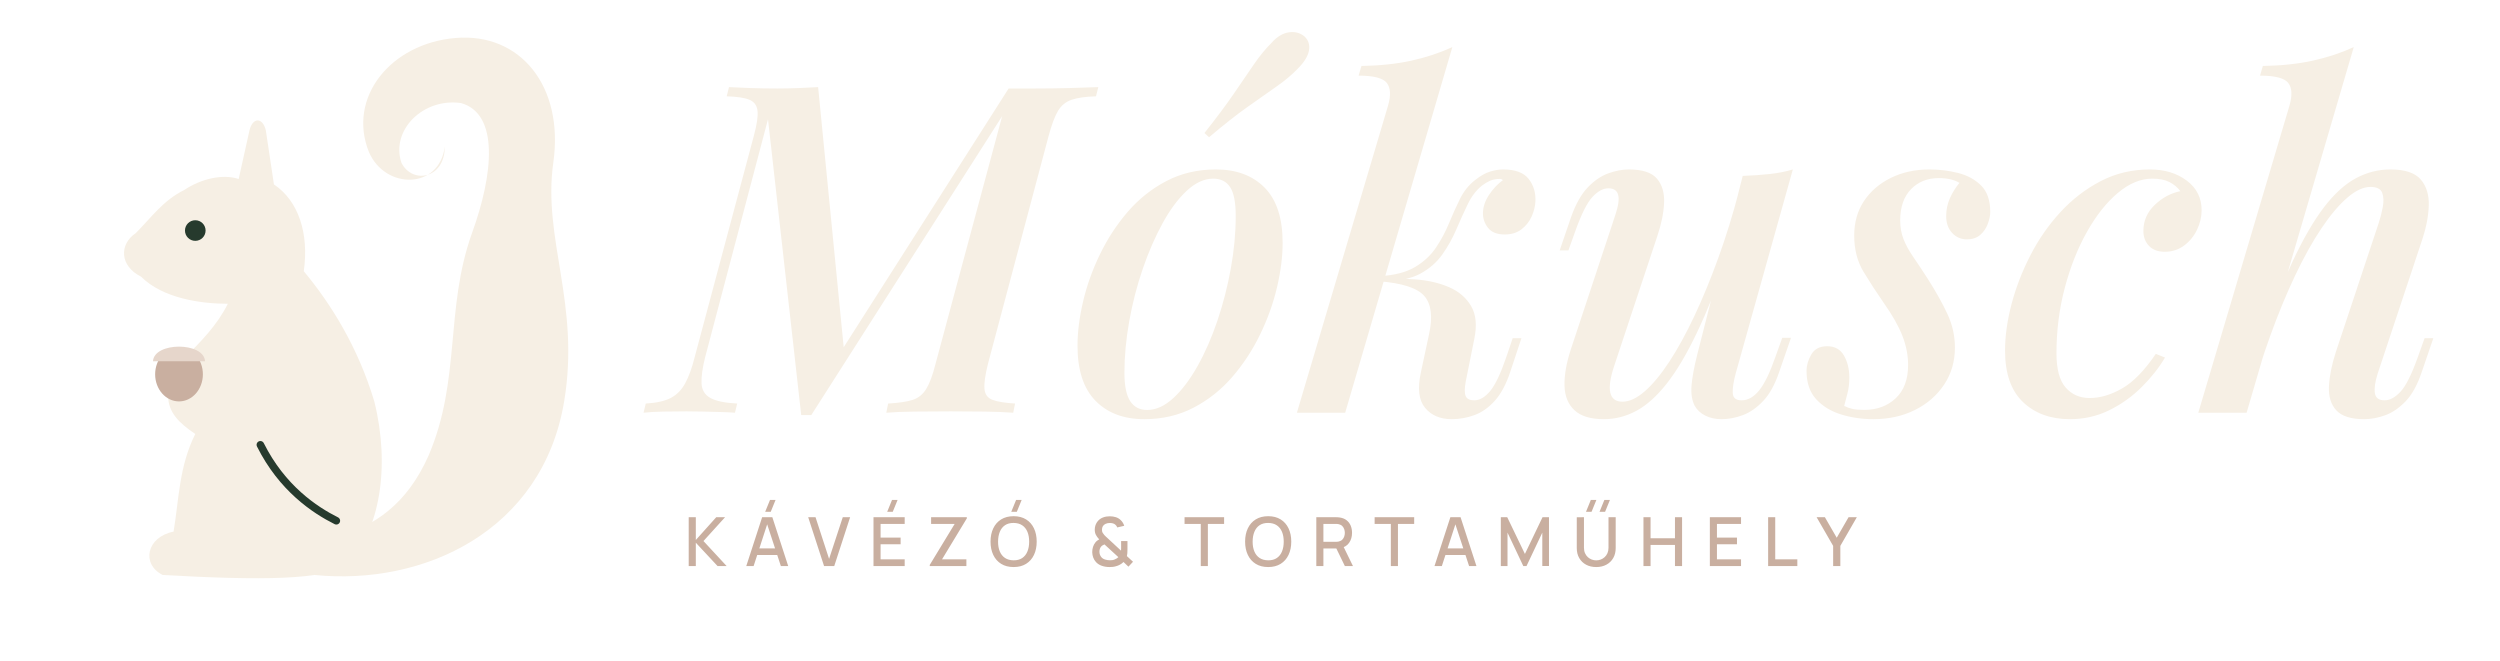
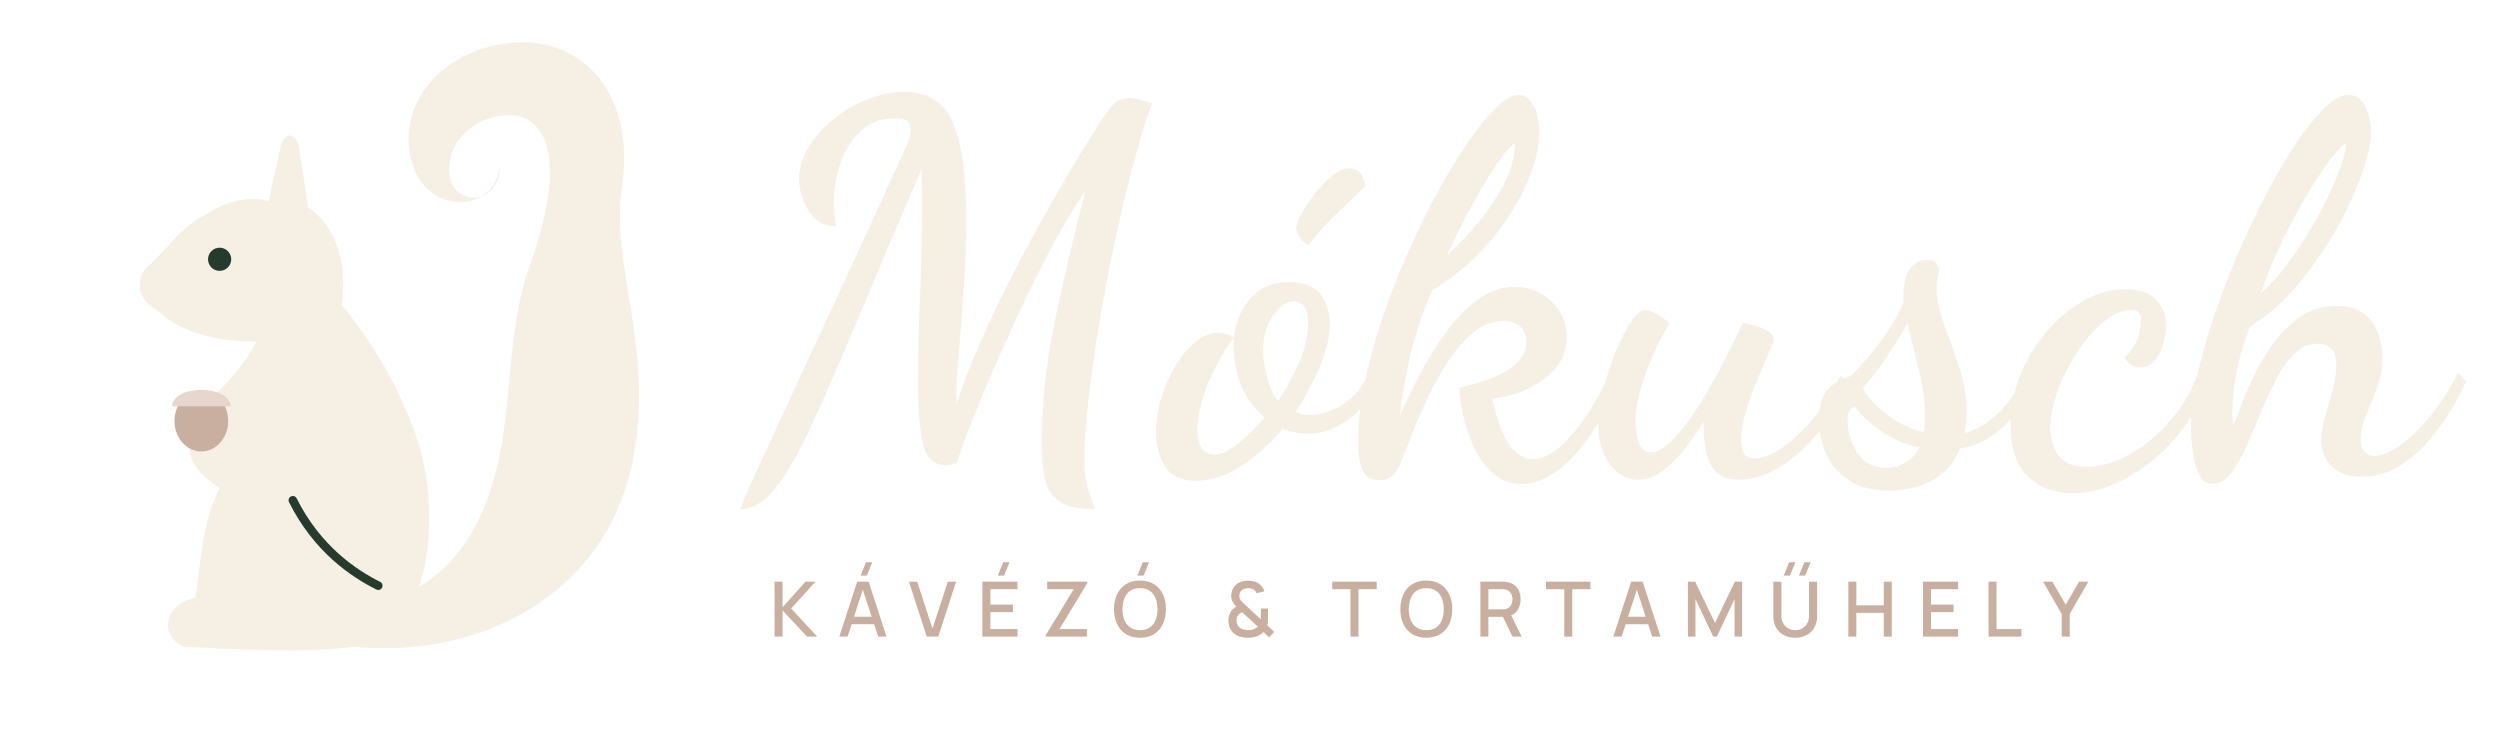
- <svg xmlns="http://www.w3.org/2000/svg" viewBox="0 0 424 112" role="img" aria-label="Mókusch kávézó és tortaműhely – logó">
+ <svg xmlns="http://www.w3.org/2000/svg" viewBox="0 0 377 112" role="img" aria-label="Mókusch kávézó és tortaműhely – logó">
  <g transform="translate(0 0) scale(0.92)">
    <path d="M58 106 C 78 108, 100 98, 104 74 C 107 56, 100 44, 102 30 C 104 16, 96 6, 84 7 C 72 8, 64 18, 68 28 C 71 35, 81 35, 82 27 C 82 33, 76 34, 74 30 C 72 24, 78 18, 85 19 C 92 21, 91 32, 87 43 C 82 57, 85 70, 79 84 C 75 93, 69 97, 62 99 Z" fill="#F6EFE4" />
    <path d="M30 106 C 26 104, 27 99, 32 98 C 33 92, 33 86, 36 80 C 33 78, 31 76, 31 73 C 28 70, 30 66, 34 66 C 37 63, 40 60, 42 56 C 37 56, 30 55, 26 51 C 22 49, 22 45, 25 43 C 28 40, 30 37, 34 35 C 37 33, 41 32, 44 33 L 46 24 C 46.6 21.6, 48.4 21.6, 49 24 L 50.5 34 C 55 37, 57 43, 56 50 C 61 56, 66 64, 69 74 C 72 86, 70 98, 64 104 C 60 107, 48 107, 30 106 Z" fill="#F6EFE4" />
    <circle cx="36" cy="42.5" r="1.9" fill="#263A2D" />
    <path d="M48 82 C 52 90, 58 94, 62 96" fill="none" stroke="#263A2D" stroke-width="1.4" stroke-linecap="round" />
    <g transform="translate(29 63)">
      <ellipse cx="4" cy="6" rx="4.4" ry="5" fill="#C9AFA0" />
      <path d="M-0.8 3.6 C -0.6 0, 8.6 0, 8.8 3.6 Z" fill="#E6D6CB" />
    </g>
  </g>
-   <path d="M171.062 15.01H175.586Q178.596 15.01 181.397 14.932Q184.197 14.854 186.272 14.776L185.882 16.336Q183.23 16.414 181.748 16.921Q180.266 17.428 179.447 18.793Q178.628 20.158 177.848 23.044L167.552 61.732Q166.85 64.54 166.967 65.944Q167.084 67.348 168.332 67.816Q169.58 68.284 172.154 68.44L171.842 70.0Q169.829 69.844 167.037 69.805Q164.244 69.766 161.234 69.766Q157.958 69.766 155.017 69.805Q152.076 69.844 150.314 70.0L150.626 68.44Q153.356 68.284 154.799 67.816Q156.242 67.348 157.1 65.944Q157.958 64.54 158.66 61.732L169.97 19.69L137.6 70.39H135.884L130.252 20.22L119.582 60.624Q118.911 63.308 118.981 65Q119.051 66.693 120.471 67.488Q121.89 68.284 125.026 68.44L124.652 70.0Q123.778 69.922 122.351 69.883Q120.923 69.844 119.379 69.805Q117.834 69.766 116.493 69.766Q114.527 69.766 112.499 69.805Q110.471 69.844 109.145 70.0L109.52 68.44Q112.25 68.284 113.771 67.488Q115.292 66.693 116.212 65Q117.132 63.308 117.803 60.624L127.85 23.044Q128.63 20.158 128.474 18.793Q128.318 17.428 127.109 16.921Q125.9 16.414 123.248 16.336L123.638 14.776Q125.073 14.854 127.249 14.932Q129.425 15.01 131.828 15.01Q133.653 15.01 135.525 14.932Q137.397 14.854 138.754 14.776L143.091 58.893ZM205.756 30.298Q203.494 30.298 201.294 32.334Q199.095 34.37 197.192 37.833Q195.288 41.296 193.814 45.586Q192.34 49.876 191.521 54.462Q190.702 59.049 190.702 63.23Q190.702 66.521 191.677 68.027Q192.652 69.532 194.555 69.532Q196.802 69.532 198.993 67.52Q201.185 65.507 203.112 62.075Q205.038 58.643 206.481 54.369Q207.924 50.094 208.751 45.516Q209.578 40.937 209.578 36.632Q209.578 33.168 208.626 31.733Q207.675 30.298 205.756 30.298ZM182.746 58.643Q182.746 55.164 183.698 51.108Q184.649 47.052 186.568 43.098Q188.487 39.143 191.287 35.898Q194.087 32.654 197.839 30.696Q201.591 28.738 206.208 28.738Q211.434 28.738 214.484 31.827Q217.534 34.916 217.534 41.187Q217.534 44.666 216.582 48.722Q215.631 52.778 213.712 56.732Q211.793 60.687 208.993 63.932Q206.193 67.176 202.441 69.134Q198.689 71.092 194.072 71.092Q188.846 71.092 185.796 67.972Q182.746 64.852 182.746 58.643ZM204.274 22.56Q207.363 18.66 209.289 15.845Q211.216 13.029 212.651 10.931Q214.086 8.832 215.631 7.288Q217.004 5.728 218.571 5.486Q220.139 5.244 221.278 6.212Q222.261 7.179 221.996 8.598Q221.73 10.018 220.092 11.656Q218.642 13.169 216.551 14.636Q214.461 16.102 211.622 18.107Q208.782 20.111 205.054 23.278ZM228.142 70.0H219.952L235.396 17.974Q236.176 15.322 235.209 14.074Q234.242 12.826 230.42 12.826L230.903 11.188Q235.614 11.11 239.351 10.291Q243.087 9.472 246.316 7.99ZM248.594 64.68Q248.266 66.443 248.578 67.169Q248.89 67.894 250.029 67.894Q251.417 67.894 252.728 66.326Q254.038 64.758 255.473 60.546L256.55 57.364H258.032L256.144 63.058Q255.099 66.209 253.531 67.956Q251.963 69.704 250.076 70.398Q248.188 71.092 246.222 71.092Q243.274 71.092 241.683 69.158Q240.092 67.223 240.981 63.152L242.369 56.678Q243.336 52.263 241.574 50.211Q239.811 48.16 233.789 47.692V47.38Q236.909 47.146 240.092 47.388Q243.274 47.63 245.762 48.706Q248.25 49.782 249.506 51.92Q250.762 54.057 250.029 57.536ZM254.381 30.345Q253.414 30.345 252.712 30.657Q252.01 30.969 251.355 31.468Q249.904 32.622 248.937 34.619Q247.97 36.616 247.002 38.886Q246.035 41.156 244.616 43.16Q243.196 45.165 240.856 46.428Q238.516 47.692 234.725 47.614L233.945 47.692L234.101 46.834Q237.814 46.6 240.029 45.266Q242.244 43.932 243.555 41.975Q244.865 40.017 245.754 37.856Q246.644 35.696 247.611 33.738Q248.578 31.78 250.185 30.532Q251.542 29.456 252.728 29.097Q253.913 28.738 254.927 28.738Q258.016 28.738 259.272 30.36Q260.528 31.983 260.403 34.198Q260.34 35.446 259.755 36.741Q259.17 38.036 258.032 38.901Q256.893 39.767 255.208 39.767Q253.227 39.767 252.338 38.605Q251.448 37.443 251.511 36.008Q251.573 34.494 252.564 33.012Q253.554 31.53 254.896 30.548Q254.771 30.454 254.662 30.399Q254.553 30.345 254.381 30.345ZM293.256 42.887Q290.402 50.952 287.812 56.389Q285.222 61.826 282.687 65.047Q280.152 68.268 277.524 69.68Q274.895 71.092 272.025 71.092Q268.655 71.092 267.033 69.579Q265.41 68.066 265.34 65.421Q265.27 62.777 266.393 59.314L273.959 36.46Q274.739 34.136 274.435 33.036Q274.131 31.936 272.774 31.936Q271.448 31.936 270.075 33.41Q268.702 34.884 267.142 39.284L266.003 42.466H264.521L266.471 36.772Q267.641 33.496 269.287 31.78Q270.933 30.064 272.766 29.401Q274.599 28.738 276.252 28.738Q279.7 28.738 281.026 30.306Q282.352 31.874 282.227 34.463Q282.102 37.053 281.042 40.157L273.772 62.044Q271.744 68.128 275.176 68.128Q276.923 68.128 278.951 66.365Q280.979 64.602 283.116 61.342Q285.254 58.082 287.36 53.612Q289.466 49.143 291.416 43.769Q293.366 38.394 294.941 32.373ZM294.364 63.37Q293.818 65.414 293.873 66.654Q293.927 67.894 295.378 67.894Q296.985 67.894 298.35 66.217Q299.715 64.54 301.103 60.546L302.273 57.286H303.755L301.758 63.058Q300.682 66.256 299.052 67.988Q297.422 69.719 295.589 70.406Q293.756 71.092 291.977 71.092Q290.433 71.092 289.224 70.491Q288.015 69.891 287.406 68.799Q286.72 67.426 286.884 65.39Q287.048 63.354 287.843 60.172L295.565 29.83Q297.936 29.752 300.105 29.518Q302.273 29.284 304.067 28.738ZM312.772 68.846Q313.396 69.158 314.121 69.337Q314.847 69.516 316.188 69.516Q319.418 69.516 321.516 67.543Q323.614 65.57 323.614 61.904Q323.614 59.439 322.647 56.958Q321.68 54.478 319.464 51.342Q317.655 48.737 316.064 46.109Q314.472 43.48 314.472 39.954Q314.472 36.6 316.126 34.104Q317.78 31.608 320.681 30.173Q323.583 28.738 327.249 28.738Q329.714 28.738 332.077 29.331Q334.44 29.924 335.993 31.46Q337.545 32.997 337.545 35.961Q337.545 36.834 337.139 37.942Q336.734 39.05 335.868 39.822Q335.002 40.594 333.567 40.594Q332.1 40.594 331.086 39.51Q330.072 38.426 330.072 36.663Q330.072 35.04 330.704 33.621Q331.336 32.201 332.319 31.016Q331.008 30.204 328.809 30.204Q325.954 30.204 324.121 32.076Q322.288 33.948 322.272 37.349Q322.272 39.128 322.842 40.571Q323.411 42.014 324.472 43.55Q325.533 45.087 326.937 47.271Q329.012 50.516 330.283 53.253Q331.554 55.991 331.554 58.955Q331.554 62.465 329.737 65.211Q327.92 67.956 324.792 69.524Q321.664 71.092 317.702 71.092Q314.847 71.092 312.249 70.289Q309.652 69.485 308.022 67.707Q306.392 65.928 306.392 62.918Q306.392 61.467 307.211 60.094Q308.03 58.721 309.886 58.721Q311.836 58.721 312.741 60.312Q313.646 61.904 313.646 64.025Q313.646 65.523 313.326 66.724Q313.006 67.925 312.772 68.846ZM365.016 30.298Q362.068 30.298 359.182 32.724Q356.296 35.15 353.94 39.338Q351.585 43.527 350.181 48.839Q348.777 54.15 348.777 59.922Q348.777 63.947 350.337 65.726Q351.897 67.504 354.393 67.504Q357.092 67.504 359.931 65.866Q362.77 64.228 365.625 60.016L367.185 60.64Q365.672 63.214 363.246 65.632Q360.82 68.05 357.739 69.571Q354.658 71.092 351.07 71.092Q346.14 71.092 343.098 68.19Q340.056 65.289 340.056 59.454Q340.056 55.773 341.156 51.584Q342.256 47.396 344.339 43.332Q346.421 39.268 349.432 35.992Q352.443 32.716 356.265 30.727Q360.087 28.738 364.626 28.738Q368.339 28.738 370.866 30.626Q373.394 32.513 373.394 35.664Q373.394 37.349 372.614 38.972Q371.834 40.594 370.422 41.647Q369.01 42.7 367.138 42.7Q365.422 42.7 364.47 41.702Q363.519 40.703 363.519 39.174Q363.519 36.6 365.438 34.76Q367.356 32.919 369.79 32.42Q369.057 31.452 367.934 30.875Q366.81 30.298 365.016 30.298ZM381.022 70.0H372.832L388.276 17.974Q389.056 15.322 388.089 14.074Q387.122 12.826 383.3 12.826L383.783 11.188Q388.494 11.11 392.231 10.291Q395.967 9.472 399.196 7.99ZM383.128 58.534Q386.139 50.079 388.83 44.33Q391.521 38.582 394.149 35.15Q396.778 31.718 399.563 30.228Q402.347 28.738 405.405 28.738Q409.118 28.738 410.568 30.454Q412.019 32.17 411.918 34.892Q411.816 37.614 410.849 40.516L403.252 63.37Q402.597 65.429 402.776 66.662Q402.956 67.894 404.438 67.894Q405.764 67.894 407.136 66.42Q408.509 64.946 410.069 60.546L411.208 57.364H412.69L410.74 63.058Q409.648 66.334 408.002 68.05Q406.356 69.766 404.523 70.429Q402.69 71.092 400.959 71.092Q397.636 71.092 396.248 69.602Q394.859 68.112 394.992 65.499Q395.124 62.886 396.17 59.673L403.439 37.786Q403.845 36.569 404.118 35.134Q404.391 33.699 404.016 32.7Q403.642 31.702 402.035 31.702Q400.226 31.702 398.104 33.527Q395.982 35.352 393.728 38.706Q391.474 42.06 389.274 46.686Q387.075 51.311 385.062 56.873Q383.05 62.434 381.35 68.705Z" fill="#F6EFE4" />
+   <path d="M111.61 76.786Q112.0 75.616 113.911 71.443Q115.822 67.27 119.059 60.289Q122.296 53.308 126.742 43.714Q131.188 34.12 136.648 22.108Q136.96 21.484 137.155 20.782Q137.35 20.08 137.35 19.534Q137.35 18.754 136.882 18.286Q136.414 17.818 135.088 17.818Q131.812 17.818 129.745 19.807Q127.678 21.796 126.703 24.682Q125.728 27.568 125.728 30.376Q125.728 31.078 125.806 32.014Q125.884 32.95 126.04 34.12Q124.168 34.12 122.959 32.989Q121.75 31.858 121.126 30.181Q120.502 28.504 120.502 27.022Q120.502 24.526 121.945 22.186Q123.388 19.846 125.728 17.935Q128.068 16.024 130.915 14.932Q133.762 13.84 136.57 13.84Q139.456 13.84 141.484 15.439Q143.512 17.038 144.604 21.211Q145.696 25.384 145.696 33.184Q145.696 38.254 145.345 43.441Q144.994 48.628 144.604 53.152Q144.214 57.676 144.214 60.874Q145.774 56.272 148.075 51.085Q150.376 45.898 153.028 40.789Q155.68 35.68 158.254 31.156Q160.828 26.632 162.895 23.239Q164.962 19.846 166.054 18.208Q167.146 16.492 168.004 15.634Q168.862 14.776 170.344 14.776Q171.436 14.776 173.776 15.634Q173.074 17.116 172.138 20.353Q171.202 23.59 170.11 27.88Q168.94 32.56 167.77 38.137Q166.6 43.714 165.664 49.408Q164.728 55.102 164.143 60.211Q163.558 65.32 163.558 69.22Q163.558 71.248 163.753 72.418Q163.948 73.588 164.299 74.485Q164.65 75.382 165.118 76.786Q161.764 76.786 160.009 75.772Q158.254 74.758 157.669 72.535Q157.084 70.312 157.084 66.646Q157.084 57.988 159.073 48.433Q161.062 38.878 163.714 28.738Q161.53 31.858 159.19 36.148Q156.85 40.438 154.588 45.196Q152.326 49.954 150.298 54.595Q148.27 59.236 146.71 63.175Q145.15 67.114 144.292 69.766Q143.59 70.0 143.317 70.078Q143.044 70.156 142.654 70.156Q139.924 70.156 139.183 66.841Q138.442 63.526 138.442 57.754Q138.442 54.712 138.52 51.241Q138.598 47.77 138.754 44.143Q138.91 40.516 138.988 36.928Q139.066 33.34 139.066 30.064Q139.066 28.894 139.027 27.724Q138.988 26.554 138.988 25.462Q133.06 39.268 128.965 49.057Q124.87 58.846 121.984 64.969Q119.098 71.092 116.68 73.939Q114.262 76.786 111.61 76.786ZM180.406 72.496Q176.896 72.496 175.609 70.195Q174.322 67.894 174.322 65.164Q174.322 62.668 175.102 60.055Q175.882 57.442 177.247 55.18Q178.612 52.918 180.289 51.553Q181.966 50.188 183.682 50.188Q184.228 50.188 184.969 50.383Q185.71 50.578 186.022 50.968Q185.086 52.138 184.111 53.854Q183.136 55.57 182.317 57.481Q181.498 59.392 181.03 61.342Q180.562 63.292 180.562 64.93Q180.562 66.49 181.147 67.504Q181.732 68.518 183.214 68.518Q184.696 68.518 186.763 66.841Q188.83 65.164 190.702 62.98Q188.206 60.718 187.114 58.027Q186.022 55.336 186.022 51.514Q186.022 49.876 186.841 47.77Q187.66 45.664 189.493 44.104Q191.326 42.544 194.446 42.544Q197.8 42.544 199.165 44.416Q200.53 46.288 200.53 48.862Q200.53 51.748 199.009 55.336Q197.488 58.924 195.382 62.122Q196.318 62.59 197.566 62.59Q198.736 62.59 200.374 62.044Q202.012 61.498 203.572 60.211Q205.132 58.924 206.068 56.74L207.472 57.754Q205.756 61.732 202.909 63.565Q200.062 65.398 197.332 65.398Q196.318 65.398 195.304 65.203Q194.29 65.008 193.432 64.696Q190.78 67.816 187.348 70.156Q183.916 72.496 180.406 72.496ZM192.73 60.484Q194.602 57.754 195.928 54.634Q197.254 51.514 197.254 48.862Q197.254 47.068 196.708 46.249Q196.162 45.43 195.07 45.43Q193.588 45.43 192.028 47.536Q190.468 49.642 190.468 52.84Q190.468 54.478 191.053 56.818Q191.638 59.158 192.73 60.484ZM197.332 36.928Q196.318 36.538 195.889 35.641Q195.46 34.744 195.46 34.354Q195.46 33.73 196.24 32.287Q197.02 30.844 198.268 29.245Q199.516 27.646 200.881 26.515Q202.246 25.384 203.494 25.384Q204.352 25.384 205.015 25.969Q205.678 26.554 205.834 28.114Q203.104 30.766 201.037 32.755Q198.97 34.744 197.332 36.928ZM229.39 72.964Q226.972 72.964 225.178 71.404Q223.384 69.844 222.292 67.504Q221.2 65.164 220.654 62.707Q220.108 60.25 220.108 58.456Q221.2 58.222 222.838 57.754Q224.476 57.286 226.192 56.467Q227.908 55.648 229.039 54.439Q230.17 53.23 230.17 51.514Q230.17 50.11 229.273 49.252Q228.376 48.394 226.738 48.394Q224.554 48.394 222.604 49.837Q220.654 51.28 218.977 53.62Q217.3 55.96 215.935 58.69Q214.57 61.42 213.517 63.994Q212.464 66.568 211.762 68.44Q210.904 70.78 210.124 71.599Q209.344 72.418 207.862 72.418Q207.316 72.418 206.575 72.106Q205.834 71.794 205.327 70.546Q204.82 69.298 204.82 66.568Q204.82 61.81 206.146 56.116Q207.472 50.422 209.695 44.533Q211.918 38.644 214.57 33.262Q217.222 27.88 219.952 23.59Q222.682 19.3 225.061 16.804Q227.44 14.308 229.0 14.308Q230.326 14.308 231.223 15.907Q232.12 17.506 232.12 20.002Q232.12 22.654 230.95 25.891Q229.78 29.128 227.635 32.443Q225.49 35.758 222.526 38.722Q219.562 41.686 215.974 43.792Q213.79 48.862 212.62 53.815Q211.45 58.768 211.138 62.59Q212.542 59.392 214.336 56.038Q216.13 52.684 218.314 49.759Q220.498 46.834 223.033 45.04Q225.568 43.246 228.454 43.246Q231.574 43.246 233.914 45.43Q236.254 47.614 236.254 50.89Q236.254 53.23 235.006 54.946Q233.758 56.662 231.925 57.793Q230.092 58.924 228.22 59.47Q226.348 60.016 225.022 60.094Q225.256 61.108 225.685 62.668Q226.114 64.228 226.816 65.71Q227.518 67.192 228.61 68.206Q229.702 69.22 231.184 69.22Q233.134 69.22 235.201 67.426Q237.268 65.632 239.257 62.668Q241.246 59.704 242.806 56.116L243.898 57.442Q242.572 61.342 240.271 64.93Q237.97 68.518 235.162 70.741Q232.354 72.964 229.39 72.964ZM218.236 38.488Q220.342 36.616 222.682 33.847Q225.022 31.078 226.699 27.919Q228.376 24.76 228.454 21.874Q228.454 21.796 228.454 21.757Q228.454 21.718 228.454 21.64Q227.674 21.952 225.997 24.331Q224.32 26.71 222.292 30.376Q220.264 34.042 218.236 38.488ZM247.018 72.34Q244.366 72.34 242.689 69.883Q241.012 67.426 241.012 64.228Q241.012 62.044 241.714 59.08Q242.416 56.116 243.547 53.308Q244.678 50.5 245.887 48.628Q247.096 46.756 248.11 46.756Q248.656 46.756 249.787 47.341Q250.918 47.926 251.776 48.784Q250.918 50.032 249.709 52.606Q248.5 55.18 247.564 58.144Q246.628 61.108 246.628 63.526Q246.628 63.838 246.745 65.008Q246.862 66.178 247.33 67.192Q247.798 68.206 248.968 68.206Q250.294 68.206 251.815 66.763Q253.336 65.32 254.935 63.019Q256.534 60.718 258.055 58.066Q259.576 55.414 260.785 52.918Q261.994 50.422 262.774 48.706Q263.476 48.784 264.607 49.096Q265.738 49.408 266.596 49.915Q267.454 50.422 267.454 51.358Q267.454 51.592 266.713 53.269Q265.972 54.946 264.997 57.286Q264.022 59.626 263.281 62.083Q262.54 64.54 262.54 66.412Q262.54 67.504 262.969 68.323Q263.398 69.142 264.646 69.142Q266.284 69.142 268.546 67.66Q270.808 66.178 273.226 63.37Q275.644 60.562 277.516 56.662L278.686 57.598Q276.97 61.81 274.24 65.164Q271.51 68.518 268.39 70.429Q265.27 72.34 262.306 72.34Q260.044 72.34 258.913 71.287Q257.782 70.234 257.392 68.557Q257.002 66.88 256.924 65.164Q256.924 64.774 256.924 64.345Q256.924 63.916 256.924 63.604Q255.598 65.71 254.038 67.699Q252.478 69.688 250.723 71.014Q248.968 72.34 247.018 72.34ZM285.004 73.978Q281.104 73.978 278.725 72.379Q276.346 70.78 275.332 68.323Q274.318 65.866 274.318 63.292Q274.318 61.03 274.942 59.782Q275.566 58.534 276.502 57.949Q277.438 57.364 278.257 57.052Q279.076 56.74 279.466 56.35Q281.416 54.322 283.483 51.631Q285.55 48.94 287.032 45.664V44.884Q287.032 41.764 288.085 40.477Q289.138 39.19 290.542 39.19Q291.478 39.19 291.907 39.658Q292.336 40.126 292.414 40.75Q292.414 41.218 292.219 41.842Q292.024 42.466 292.024 43.558Q292.024 45.898 293.155 48.901Q294.286 51.904 295.417 55.258Q296.548 58.612 296.548 62.122Q296.548 63.058 296.47 63.838Q296.392 64.618 296.236 65.32Q298.654 64.696 300.994 62.629Q303.334 60.562 305.44 56.506L306.376 57.208Q304.894 61.654 302.086 64.345Q299.278 67.036 295.534 67.66Q294.286 70.858 291.439 72.418Q288.592 73.978 285.004 73.978ZM284.458 70.546Q286.018 70.546 287.344 69.766Q288.67 68.986 289.45 67.504Q286.252 66.802 283.678 65.008Q281.104 63.214 279.7 61.342Q278.608 61.576 278.608 63.448Q278.608 66.022 280.09 68.284Q281.572 70.546 284.458 70.546ZM290.074 65.164Q290.23 64.618 290.269 63.877Q290.308 63.136 290.308 62.746Q290.23 59.236 289.372 55.804Q288.514 52.372 287.656 48.784Q286.252 51.202 284.38 54.01Q282.508 56.818 280.87 58.534Q282.118 60.64 284.536 62.512Q286.954 64.384 290.074 65.164ZM312.46 74.368Q308.404 74.368 305.791 71.833Q303.178 69.298 303.178 64.072Q303.178 60.25 304.66 56.584Q306.142 52.918 308.638 49.993Q311.134 47.068 314.215 45.352Q317.296 43.636 320.494 43.636Q323.77 43.636 325.213 45.274Q326.656 46.912 326.656 49.096Q326.656 51.28 325.603 53.347Q324.55 55.414 322.756 55.414Q321.274 55.414 320.338 53.932Q321.118 53.386 321.976 51.904Q322.834 50.422 322.834 48.082Q322.834 47.458 322.522 47.107Q322.21 46.756 321.352 46.756Q319.402 46.756 317.257 48.511Q315.112 50.266 313.279 53.035Q311.446 55.804 310.315 58.885Q309.184 61.966 309.184 64.54Q309.184 66.724 310.315 68.557Q311.446 70.39 314.722 70.39Q317.686 70.39 320.884 68.674Q324.082 66.958 326.89 63.877Q329.698 60.796 331.414 56.506L332.974 57.91Q331.102 62.668 327.787 66.373Q324.472 70.078 320.455 72.223Q316.438 74.368 312.46 74.368ZM333.598 72.964Q331.882 72.964 331.141 70.312Q330.4 67.66 330.4 64.15Q330.4 60.562 331.609 55.492Q332.818 50.422 334.885 44.806Q336.952 39.19 339.487 33.808Q342.022 28.426 344.713 24.019Q347.404 19.612 349.861 16.96Q352.318 14.308 354.19 14.308Q355.828 14.308 356.686 16.102Q357.544 17.896 357.544 19.846Q357.544 21.952 356.569 25.033Q355.594 28.114 353.878 31.624Q352.162 35.134 349.861 38.527Q347.56 41.92 344.869 44.728Q342.178 47.536 339.292 49.252Q338.278 51.904 337.693 54.205Q337.108 56.506 336.874 58.534Q336.64 60.562 336.64 62.512Q336.64 62.902 336.679 63.331Q336.718 63.76 336.718 64.15Q337.03 63.682 337.732 61.732Q338.434 59.782 339.643 57.169Q340.852 54.556 342.646 52.021Q344.44 49.486 346.858 47.809Q349.276 46.132 352.396 46.132Q355.048 46.132 356.53 47.341Q358.012 48.55 358.636 50.305Q359.26 52.06 359.26 53.854Q359.26 56.35 358.441 58.534Q357.622 60.718 356.803 62.629Q355.984 64.54 355.984 66.256Q355.984 67.66 356.608 68.206Q357.232 68.752 358.09 68.752Q359.806 68.752 362.107 67.036Q364.408 65.32 366.709 62.473Q369.01 59.626 370.648 56.194L371.896 57.52Q370.102 61.42 367.684 64.696Q365.266 67.972 362.38 69.922Q359.494 71.872 356.14 71.872Q353.176 71.872 351.616 70.312Q350.056 68.752 350.056 66.412Q350.056 64.774 350.641 62.785Q351.226 60.796 351.772 58.768Q352.318 56.74 352.318 55.102Q352.318 53.23 351.499 52.528Q350.68 51.826 349.51 51.826Q347.56 51.826 346.0 53.347Q344.44 54.868 343.192 57.286Q341.944 59.704 340.852 62.395Q339.76 65.086 338.668 67.504Q337.576 69.922 336.367 71.443Q335.158 72.964 333.598 72.964ZM340.93 44.26Q342.958 42.466 344.83 39.97Q346.702 37.474 348.301 34.783Q349.9 32.092 351.109 29.557Q352.318 27.022 353.02 24.994Q353.722 22.966 353.8 21.874Q353.8 21.796 353.8 21.757Q353.8 21.718 353.8 21.64Q353.332 21.64 351.811 23.551Q350.29 25.462 348.301 28.699Q346.312 31.936 344.323 35.992Q342.334 40.048 340.93 44.26Z" fill="#F6EFE4" />
  <path d="M116.805 96.0V87.72H118.009V91.584L121.474 87.72H122.969L119.308 91.76L123.237 96.0H121.696L118.009 92.044V96.0ZM130.717 86.8H129.774L130.594 84.787H131.537ZM126.569 96.0 129.26 87.72H130.989L133.68 96.0H132.434L129.954 88.445H130.268L127.815 96.0ZM127.965 94.133V93.006H132.289V94.133ZM139.76 96.0 137.07 87.72H138.315L140.612 94.785L142.934 87.72H144.18L141.489 96.0ZM151.411 86.8H150.468L151.288 84.787H152.231ZM148.145 96.0V87.72H153.435V88.855H149.348V91.174H152.745V92.309H149.348V94.865H153.435V96.0ZM157.685 96.0V95.812L161.913 88.855H157.915V87.72H163.975V87.915L159.77 94.861H163.899V96.0ZM172.453 86.8H171.51L172.331 84.787H173.274ZM171.909 96.172Q170.669 96.172 169.794 95.628Q168.919 95.084 168.457 94.112Q167.995 93.14 167.995 91.86Q167.995 90.58 168.457 89.608Q168.919 88.636 169.794 88.092Q170.669 87.547 171.909 87.547Q173.149 87.547 174.024 88.092Q174.899 88.636 175.361 89.608Q175.823 90.58 175.823 91.86Q175.823 93.14 175.361 94.112Q174.899 95.084 174.024 95.628Q173.149 96.172 171.909 96.172ZM171.909 95.03Q172.789 95.038 173.374 94.64Q173.96 94.242 174.253 93.526Q174.546 92.809 174.546 91.86Q174.546 90.911 174.253 90.201Q173.96 89.491 173.374 89.094Q172.789 88.698 171.909 88.69Q171.029 88.682 170.446 89.079Q169.862 89.476 169.569 90.193Q169.276 90.911 169.272 91.86Q169.268 92.809 169.561 93.518Q169.854 94.227 170.442 94.625Q171.029 95.022 171.909 95.03ZM188.189 96.172Q187.497 96.172 186.892 95.969Q186.288 95.766 185.881 95.329Q185.561 94.976 185.41 94.555Q185.258 94.133 185.241 93.654Q185.239 93.188 185.376 92.747Q185.513 92.307 185.805 91.963Q185.937 91.802 186.097 91.686Q186.257 91.569 186.422 91.477Q186.052 91.074 185.861 90.709Q185.67 90.344 185.67 89.84Q185.67 89.142 186.038 88.582Q186.406 88.021 187.047 87.77Q187.34 87.651 187.644 87.607Q187.947 87.563 188.239 87.563Q188.756 87.563 189.239 87.714Q189.722 87.866 190.063 88.203Q190.282 88.402 190.435 88.656Q190.589 88.91 190.669 89.177L189.484 89.453Q189.389 89.177 189.162 88.985Q188.973 88.816 188.722 88.757Q188.471 88.698 188.223 88.698Q187.815 88.698 187.491 88.851Q187.19 88.997 187.042 89.247Q186.893 89.497 186.893 89.848Q186.893 90.156 187.002 90.347Q187.112 90.537 187.292 90.744Q187.403 90.865 187.554 91.004Q187.706 91.143 187.867 91.293L190.125 93.389Q190.136 93.261 190.14 93.118Q190.144 92.975 190.144 92.845L190.14 91.768H191.217V93.19Q191.217 93.55 191.195 93.84Q191.173 94.129 191.121 94.317L192.16 95.275L191.382 96.107L190.546 95.314Q190.286 95.578 189.956 95.759Q189.626 95.941 189.293 96.027Q189.015 96.113 188.742 96.143Q188.469 96.172 188.189 96.172ZM188.227 95.022Q188.457 95.022 188.651 94.997Q188.844 94.971 189.024 94.896Q189.268 94.798 189.419 94.695Q189.571 94.591 189.676 94.493L187.319 92.332Q187.139 92.395 186.986 92.496Q186.834 92.598 186.725 92.73Q186.594 92.897 186.528 93.116Q186.462 93.336 186.464 93.589Q186.468 93.869 186.555 94.094Q186.642 94.319 186.79 94.497Q187.02 94.775 187.429 94.899Q187.838 95.022 188.227 95.022ZM203.652 96.0V88.855H200.9V87.72H207.608V88.855H204.856V96.0ZM215.084 96.172Q213.844 96.172 212.969 95.628Q212.094 95.084 211.632 94.112Q211.17 93.14 211.17 91.86Q211.17 90.58 211.632 89.608Q212.094 88.636 212.969 88.092Q213.844 87.547 215.084 87.547Q216.324 87.547 217.199 88.092Q218.074 88.636 218.536 89.608Q218.998 90.58 218.998 91.86Q218.998 93.14 218.536 94.112Q218.074 95.084 217.199 95.628Q216.324 96.172 215.084 96.172ZM215.084 95.03Q215.964 95.038 216.549 94.64Q217.135 94.242 217.428 93.526Q217.721 92.809 217.721 91.86Q217.721 90.911 217.428 90.201Q217.135 89.491 216.549 89.094Q215.964 88.698 215.084 88.69Q214.204 88.682 213.62 89.079Q213.037 89.476 212.744 90.193Q212.45 90.911 212.447 91.86Q212.443 92.809 212.736 93.518Q213.029 94.227 213.617 94.625Q214.204 95.022 215.084 95.03ZM223.246 96.0V87.72H226.592Q226.713 87.72 226.891 87.729Q227.07 87.737 227.229 87.766Q227.922 87.873 228.385 88.237Q228.848 88.6 229.077 89.151Q229.306 89.702 229.306 90.373Q229.306 91.362 228.8 92.077Q228.294 92.792 227.282 92.968L226.792 93.025H224.449V96.0ZM228.087 96.0 226.454 92.63 227.666 92.32 229.46 96.0ZM224.449 91.891H226.546Q226.659 91.891 226.8 91.879Q226.941 91.868 227.068 91.837Q227.438 91.749 227.661 91.517Q227.884 91.285 227.984 90.981Q228.083 90.677 228.083 90.373Q228.083 90.068 227.984 89.764Q227.884 89.46 227.661 89.228Q227.438 88.997 227.068 88.908Q226.941 88.876 226.8 88.865Q226.659 88.855 226.546 88.855H224.449ZM235.889 96.0V88.855H233.137V87.72H239.845V88.855H237.093V96.0ZM243.292 96.0 245.983 87.72H247.712L250.403 96.0H249.157L246.677 88.445H246.991L244.538 96.0ZM244.687 94.133V93.006H249.011V94.133ZM254.54 96.0V87.72H255.628L258.626 93.949L261.612 87.72H262.708V95.996H261.574V90.331L258.898 96.0H258.35L255.674 90.331V96.0ZM270.721 96.172Q269.747 96.172 269.003 95.774Q268.26 95.375 267.84 94.652Q267.42 93.928 267.42 92.952V87.728L268.639 87.72V92.891Q268.639 93.418 268.818 93.82Q268.996 94.221 269.295 94.493Q269.594 94.764 269.966 94.901Q270.337 95.038 270.721 95.038Q271.112 95.038 271.484 94.899Q271.855 94.76 272.152 94.489Q272.45 94.217 272.626 93.816Q272.802 93.414 272.802 92.891V87.72H274.021V92.952Q274.021 93.926 273.602 94.65Q273.182 95.373 272.438 95.773Q271.694 96.172 270.721 96.172ZM272.223 86.8H271.28L272.101 84.787H273.044ZM269.927 86.8H268.984L269.805 84.787H270.748ZM278.731 96.0V87.72H279.935V91.289H284.075V87.72H285.279V96.0H284.075V92.424H279.935V96.0ZM289.991 96.0V87.72H295.281V88.855H291.194V91.174H294.591V92.309H291.194V94.865H295.281V96.0ZM299.876 96.0V87.72H301.079V94.865H304.828V96.0ZM310.901 96.0V92.581L308.099 87.72H309.502L311.51 91.201L313.515 87.72H314.918L312.12 92.581V96.0Z" fill="#C9AFA0" />
</svg>
